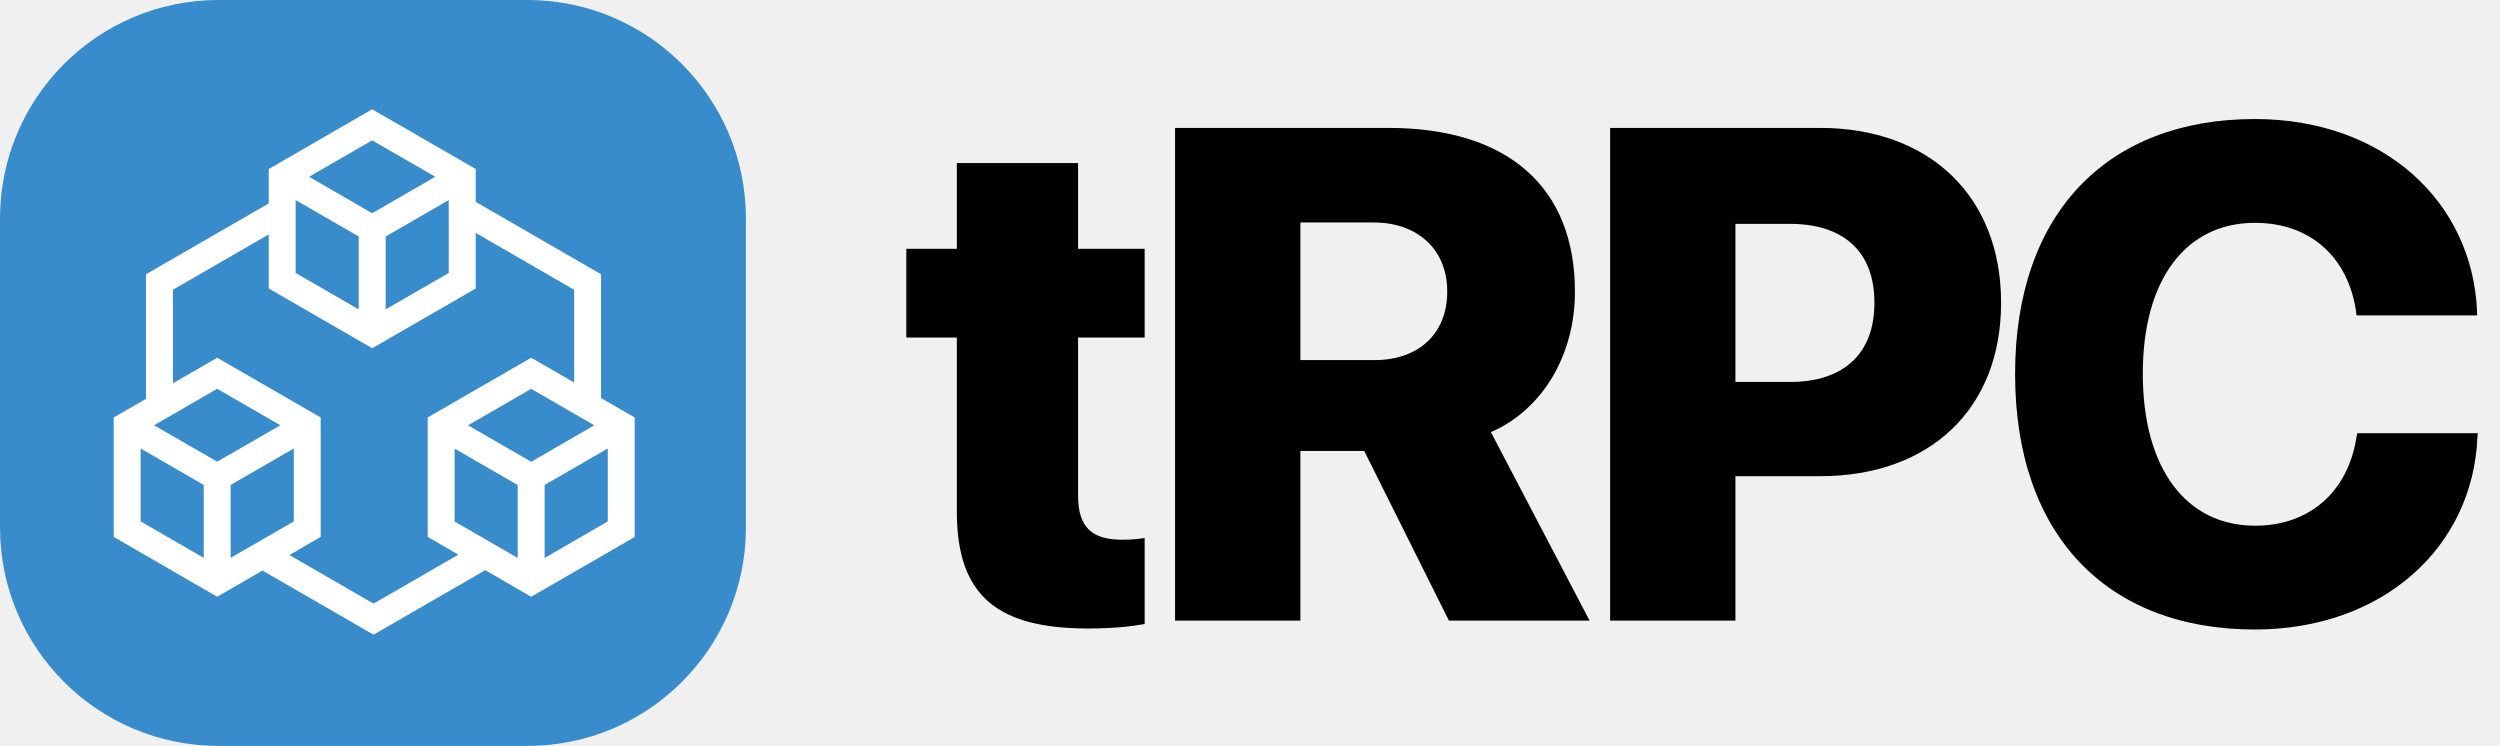
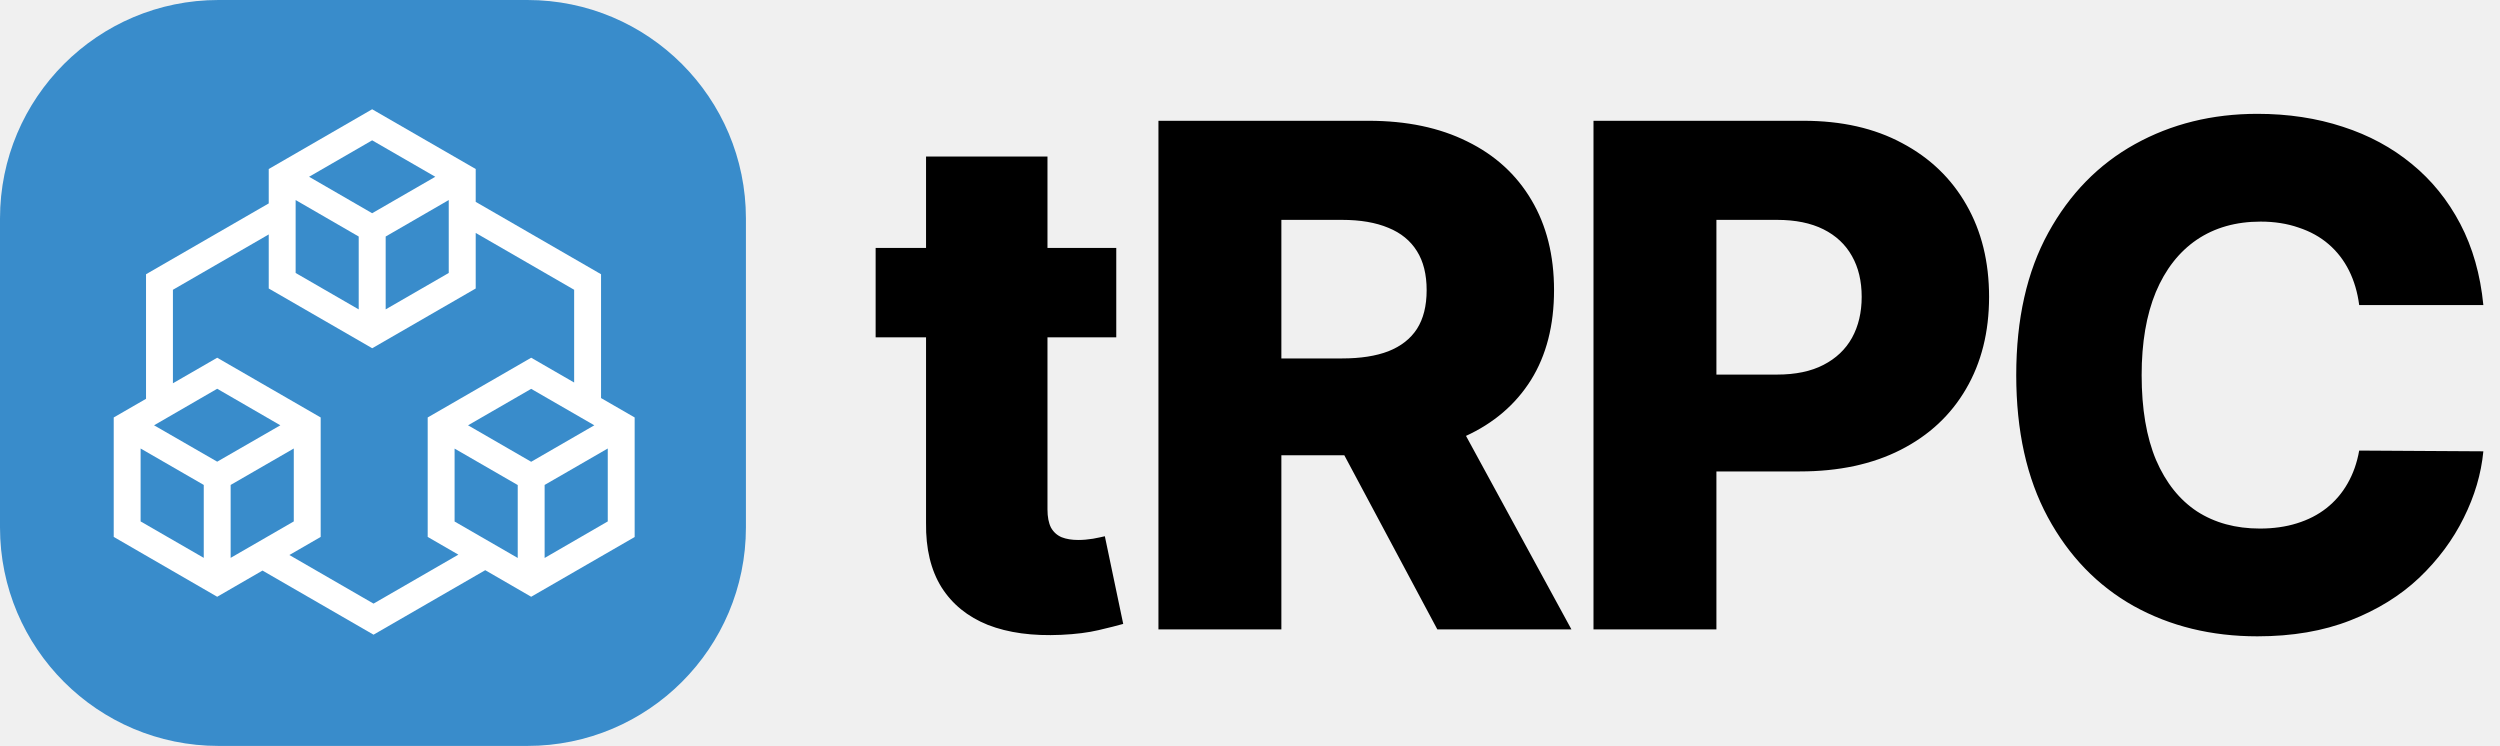
<svg xmlns="http://www.w3.org/2000/svg" width="429" height="128" viewBox="0 0 429 128" fill="none">
-   <g clip-path="url(#clip0_3_2)">
+   <g clip-path="url(#clip0_1_9)">
    <path d="M90.5 0H37.5C16.789 0 0 16.789 0 37.5V90.5C0 111.211 16.789 128 37.5 128H90.5C111.211 128 128 111.211 128 90.5V37.5C128 16.789 111.211 0 90.5 0Z" fill="#398CCB" />
    <path fill-rule="evenodd" clip-rule="evenodd" d="M63.861 18.75L81.631 29.002V34.639L103.138 47.059V68.306L108.908 71.636V92.152L91.15 102.404L83.266 97.844L64.098 108.912L45.044 97.909L37.271 102.404L19.514 92.135V71.636L25.058 68.436V47.059L46.104 34.91L46.115 34.909V29.002L63.861 18.75ZM81.631 39.97V49.506L63.873 59.758L46.115 49.506V40.234L46.104 40.234L29.673 49.725V65.771L37.271 61.385L55.029 71.636V92.135L49.657 95.241L64.098 103.581L78.654 95.178L73.392 92.135V71.636L91.15 61.385L98.523 65.641V49.725L81.631 39.97ZM78.008 89.492V76.979L88.842 83.233V95.746L78.008 89.492ZM104.292 76.962L93.458 83.216V95.746L104.292 89.475V76.962ZM24.129 89.475V76.962L34.964 83.216V95.729L24.129 89.475ZM50.413 76.962L39.579 83.216V95.729L50.413 89.475V76.962ZM80.316 72.981L91.15 66.727L101.984 72.981L91.15 79.24L80.316 72.981ZM37.271 66.71L26.436 72.981L37.271 79.223L48.106 72.981L37.271 66.71ZM50.731 46.84V34.327L61.554 40.587V53.094L50.731 46.84ZM77.004 34.327L66.181 40.587V53.089L77.004 46.84V34.327ZM53.038 30.334L63.861 24.081L74.696 30.334L63.861 36.589L53.038 30.334Z" fill="white" />
+     <path d="M191.551 42.545V57.886H150.259V42.545H191.551ZM158.909 26.864H179.747V87.418C179.747 88.696 179.946 89.733 180.344 90.528C180.77 91.296 181.381 91.849 182.176 92.19C182.972 92.503 183.923 92.659 185.031 92.659C185.827 92.659 186.665 92.588 187.545 92.446C188.455 92.276 189.136 92.133 189.591 92.02L192.744 107.062C191.75 107.347 190.344 107.702 188.526 108.128C186.736 108.554 184.591 108.824 182.091 108.938C177.205 109.165 173.014 108.597 169.52 107.233C166.054 105.841 163.398 103.682 161.551 100.756C159.733 97.829 158.852 94.151 158.909 89.719V26.864ZM198.789 108V20.727H234.841C241.375 20.727 247.014 21.906 251.758 24.264C256.531 26.594 260.21 29.946 262.795 34.321C265.38 38.668 266.673 43.824 266.673 49.79C266.673 55.841 265.352 60.983 262.71 65.216C260.068 69.421 256.318 72.631 251.46 74.847C246.602 77.034 240.849 78.128 234.201 78.128H211.403V61.508H230.281C233.463 61.508 236.119 61.097 238.25 60.273C240.409 59.42 242.042 58.142 243.15 56.438C244.258 54.705 244.812 52.489 244.812 49.79C244.812 47.091 244.258 44.861 243.15 43.099C242.042 41.31 240.409 39.974 238.25 39.094C236.091 38.185 233.434 37.73 230.281 37.73H219.883V108H198.789ZM247.923 68.114L269.656 108H246.645L225.338 68.114H247.923ZM273.443 108V20.727H309.494C316.028 20.727 321.667 22.006 326.411 24.562C331.184 27.091 334.863 30.628 337.448 35.173C340.034 39.69 341.326 44.946 341.326 50.94C341.326 56.963 340.005 62.233 337.363 66.75C334.749 71.239 331.014 74.719 326.156 77.19C321.298 79.662 315.531 80.898 308.855 80.898H286.61V64.278H304.934C308.116 64.278 310.772 63.724 312.903 62.617C315.062 61.508 316.695 59.96 317.803 57.972C318.911 55.955 319.465 53.611 319.465 50.94C319.465 48.242 318.911 45.912 317.803 43.952C316.695 41.963 315.062 40.429 312.903 39.349C310.744 38.27 308.088 37.73 304.934 37.73H294.536V108H273.443ZM426.143 52.347H404.836C404.552 50.159 403.969 48.185 403.089 46.423C402.208 44.662 401.043 43.156 399.594 41.906C398.145 40.656 396.427 39.705 394.438 39.051C392.478 38.369 390.305 38.028 387.918 38.028C383.685 38.028 380.035 39.065 376.966 41.139C373.927 43.213 371.583 46.21 369.935 50.131C368.316 54.051 367.506 58.795 367.506 64.364C367.506 70.159 368.33 75.017 369.978 78.938C371.654 82.829 373.998 85.77 377.009 87.758C380.049 89.719 383.643 90.699 387.79 90.699C390.12 90.699 392.236 90.401 394.14 89.804C396.072 89.207 397.762 88.341 399.211 87.204C400.688 86.04 401.895 84.633 402.833 82.986C403.799 81.31 404.466 79.421 404.836 77.318L426.143 77.446C425.773 81.31 424.651 85.117 422.776 88.867C420.93 92.617 418.387 96.04 415.148 99.136C411.91 102.205 407.961 104.648 403.302 106.466C398.671 108.284 393.359 109.193 387.364 109.193C379.466 109.193 372.393 107.46 366.143 103.994C359.921 100.5 355.006 95.415 351.398 88.739C347.79 82.062 345.986 73.938 345.986 64.364C345.986 54.761 347.819 46.622 351.484 39.946C355.148 33.27 360.106 28.199 366.356 24.733C372.606 21.267 379.609 19.534 387.364 19.534C392.648 19.534 397.535 20.273 402.023 21.75C406.512 23.199 410.461 25.329 413.87 28.142C417.279 30.926 420.049 34.349 422.18 38.412C424.31 42.474 425.631 47.119 426.143 52.347Z" fill="black" />
  </g>
-   <path d="M186.695 107.848C191.031 107.848 194.137 107.496 196.422 107.086V92.32C195.25 92.496 194.195 92.613 192.555 92.613C187.457 92.613 184.996 90.562 184.996 85.055V57.926H196.422V42.691H184.996V27.984H164.195V42.691H155.523V57.926H164.195V87.867C164.195 102.281 171.227 107.848 186.695 107.848ZM201.641 106.5H223.145V77.379H234.102L248.634 106.5H272.774L255.841 74.156C264.63 70.348 270.255 60.973 270.255 50.133V50.016C270.255 32.086 258.712 21.949 238.263 21.949H201.641V106.5ZM223.145 61.793V38.18H235.743C243.302 38.18 248.341 42.867 248.341 49.957V50.074C248.341 57.223 243.477 61.793 235.86 61.793H223.145ZM276.295 106.5H297.798V81.715H312.33C331.197 81.715 343.384 70.113 343.384 52.008V51.891C343.384 33.785 331.197 21.949 312.33 21.949H276.295V106.5ZM307.173 38.414C316.255 38.414 321.646 43.102 321.646 51.891V52.008C321.646 60.797 316.255 65.543 307.173 65.543H297.798V38.414H307.173ZM386.924 108.023C408.897 108.023 424.366 93.902 425.127 74.977L425.186 74.332H404.502L404.385 74.977C402.92 84.41 396.299 90.211 386.983 90.211C375.205 90.211 367.705 80.484 367.705 64.137V64.078C367.705 47.906 375.147 38.238 386.924 38.238C396.768 38.238 402.92 44.449 404.268 53.238L404.385 54.117H425.069V53.531C424.307 34.605 409.014 20.426 386.924 20.426C361.67 20.426 345.791 36.539 345.791 64.137V64.195C345.791 91.793 361.553 108.023 386.924 108.023Z" fill="black" />
  <defs>
-     <clipPath id="clip0_3_2">
-       <rect width="128" height="128" fill="white" />
+     <clipPath id="clip0_1_9">
+       <rect width="429" height="128" fill="white" />
    </clipPath>
  </defs>
</svg>
